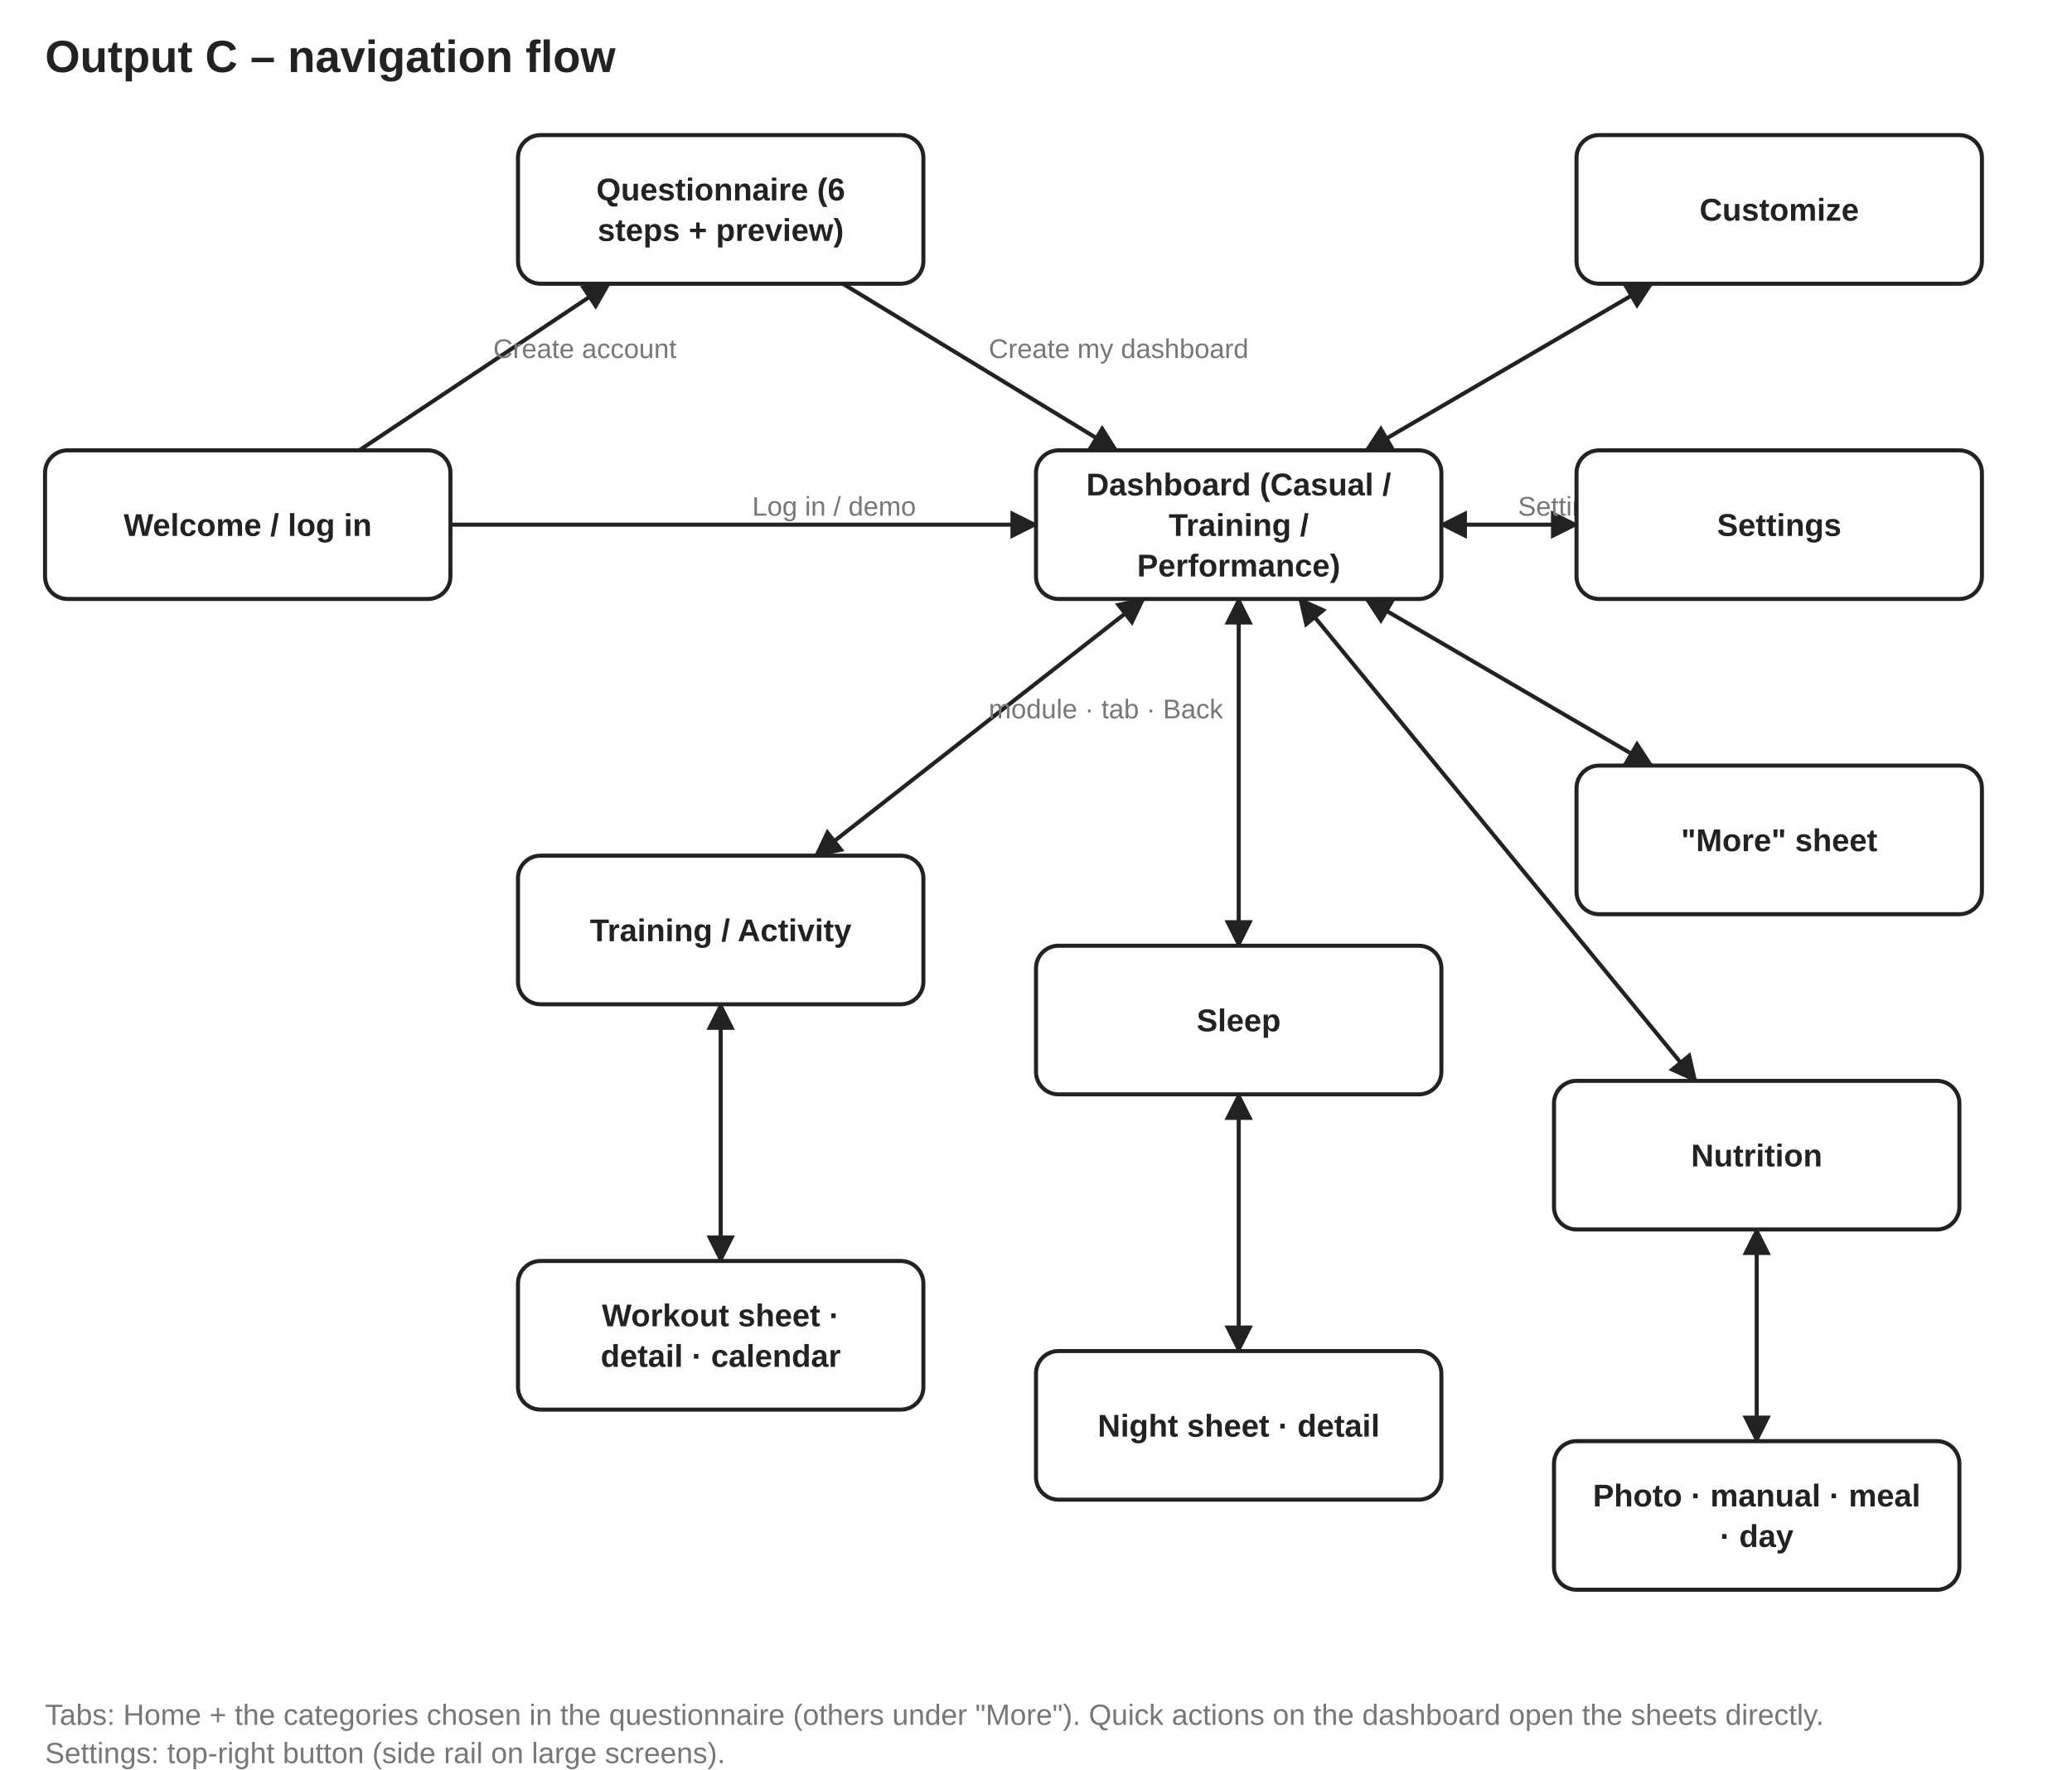
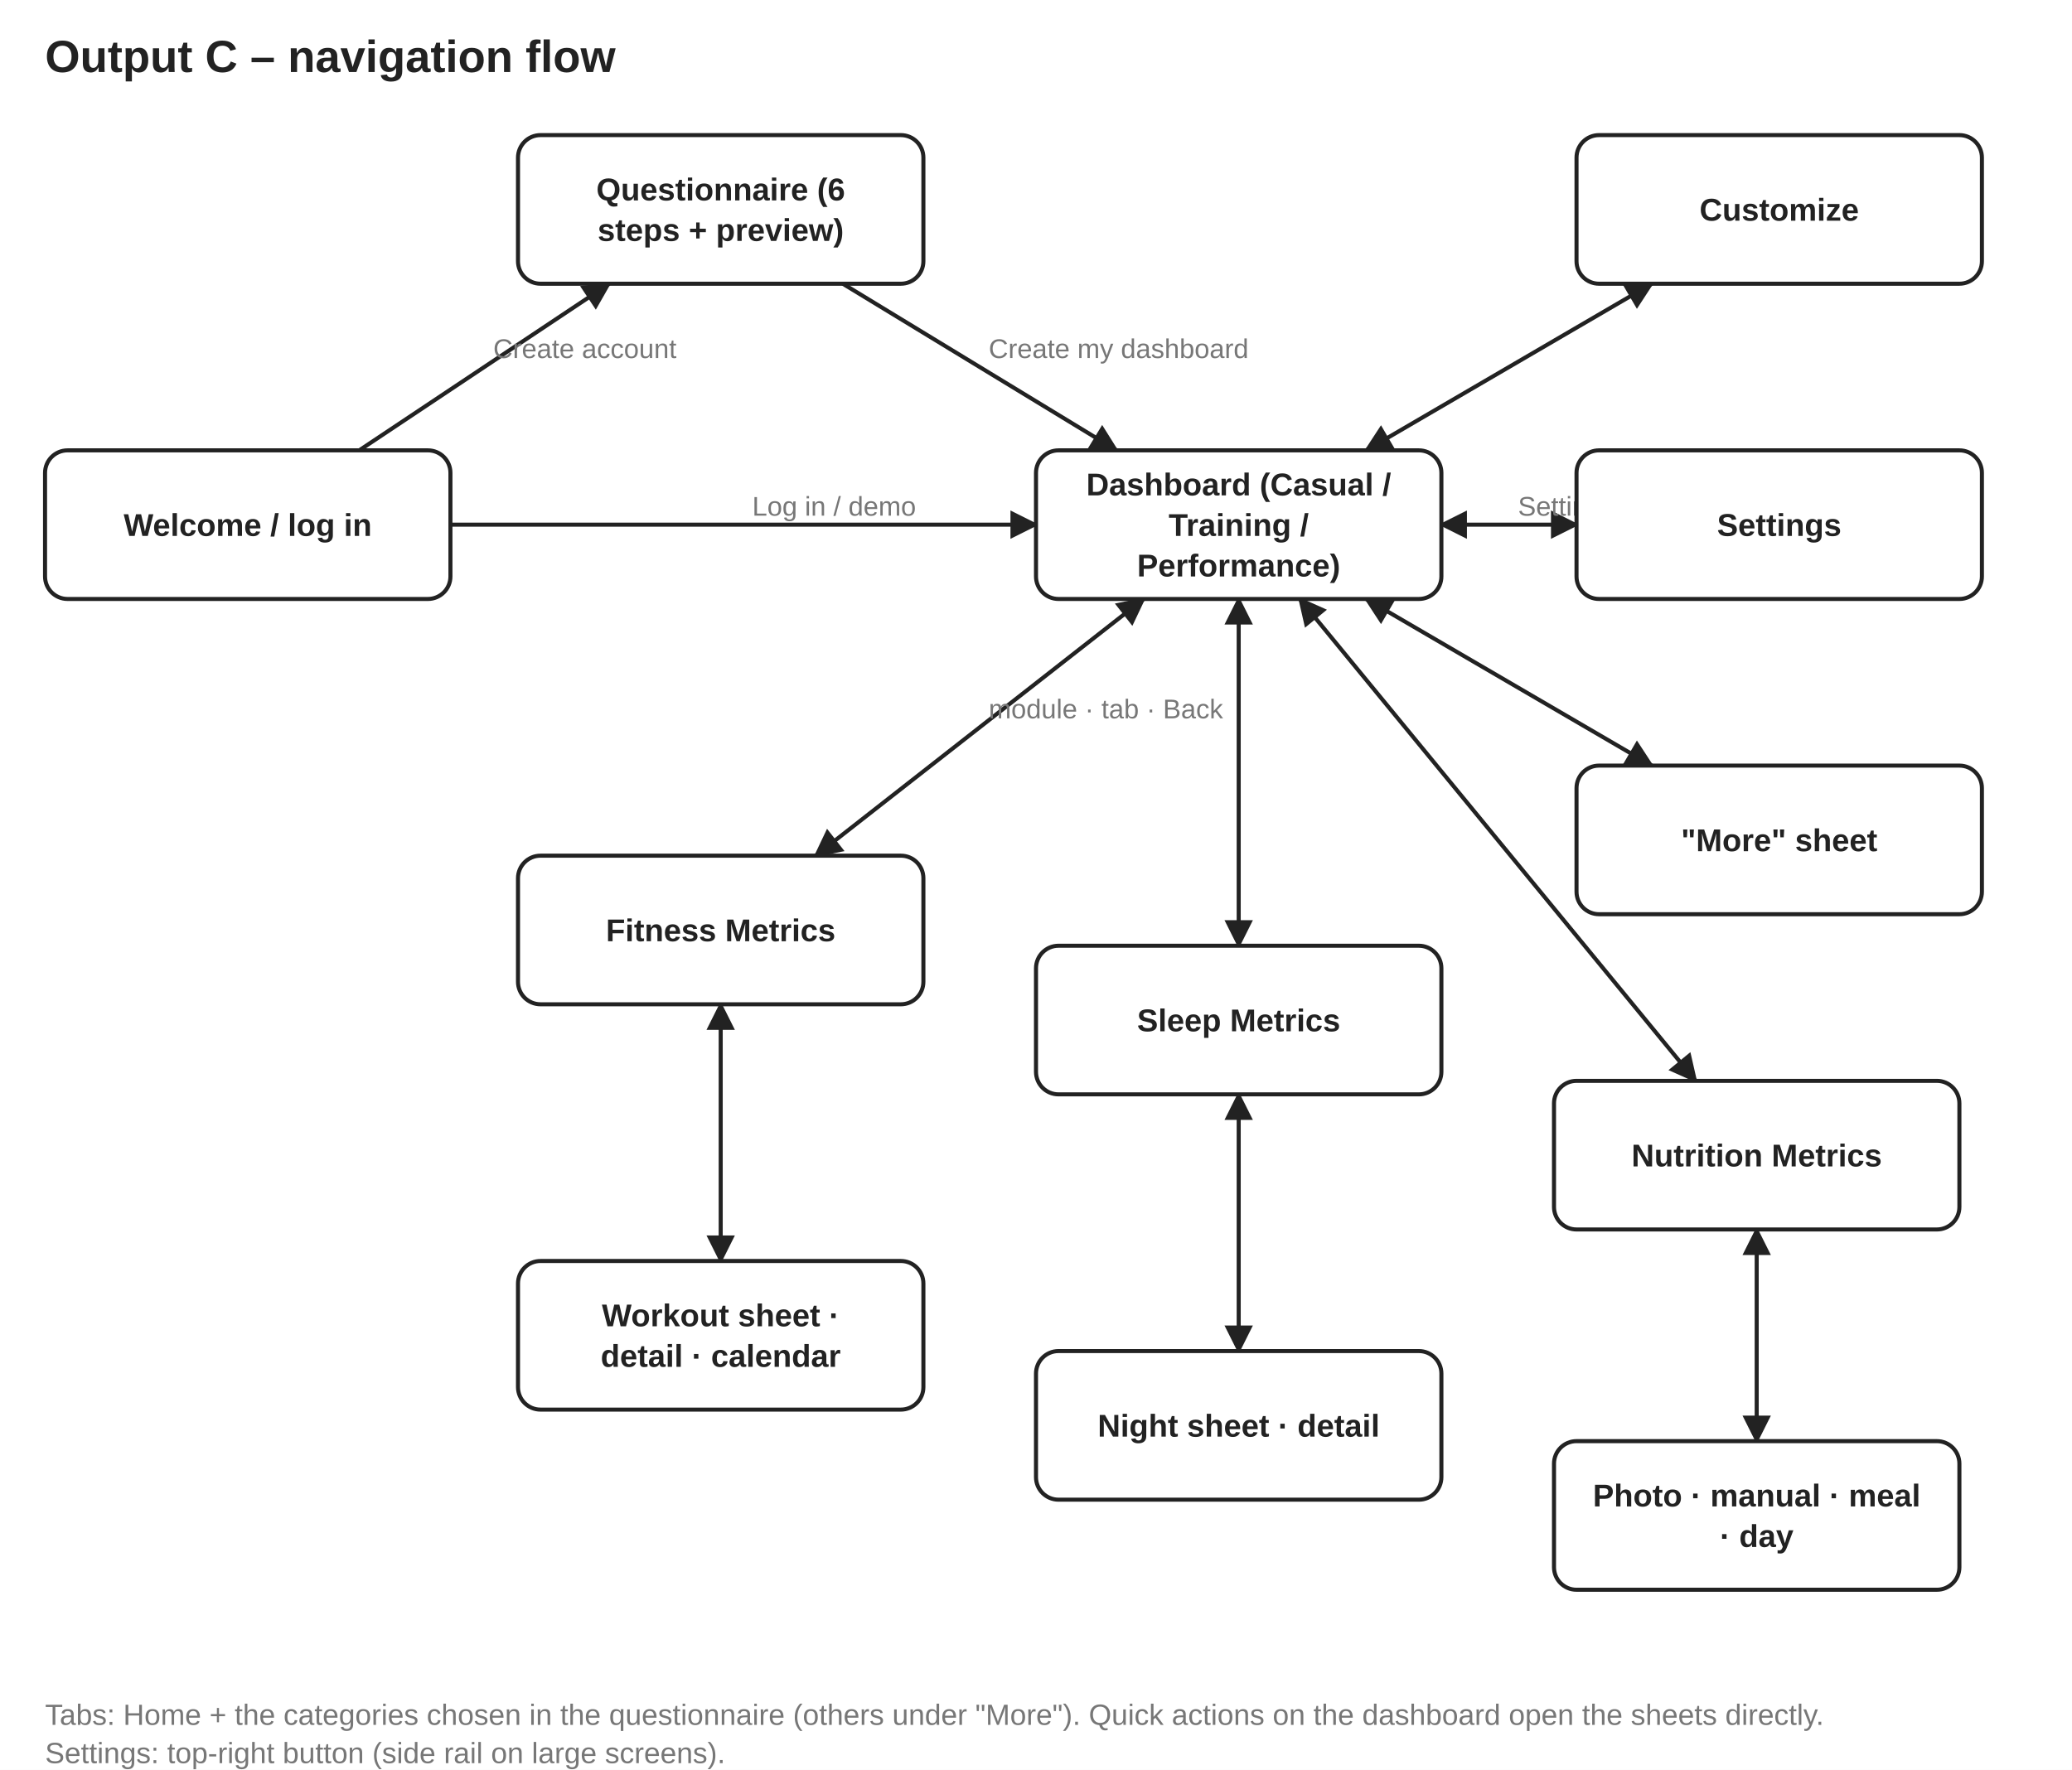
<svg xmlns="http://www.w3.org/2000/svg" width="920" height="786" viewBox="0 0 920 786" role="img" aria-label="Output C – navigation flow">
  <defs>
    <marker id="arrow" viewBox="0 0 10 10" refX="9" refY="5" markerWidth="7" markerHeight="7" orient="auto-start-reverse">
      <path d="M0,0L10,5L0,10z" fill="#222" />
    </marker>
    <marker id="arrowc" viewBox="0 0 10 10" refX="9" refY="5" markerWidth="7" markerHeight="7" orient="auto-start-reverse">
      <path d="M0,0L10,5L0,10z" fill="#c0392b" />
    </marker>
  </defs>
  <rect width="100%" height="100%" fill="#fff" />
  <text x="20" y="32" font-size="20" font-family="Arial, sans-serif" font-weight="bold" text-anchor="start" fill="#222">Output C – navigation flow</text>
  <line x1="159.5" y1="200" x2="270.5" y2="126" stroke="#222" stroke-width="1.8" marker-end="url(#arrow)" />
  <text x="219" y="159" font-size="12" font-family="Arial, sans-serif" text-anchor="start" fill="#777">Create account</text>
  <line x1="374.214" y1="126" x2="495.786" y2="200" stroke="#222" stroke-width="1.8" marker-end="url(#arrow)" />
  <text x="439" y="159" font-size="12" font-family="Arial, sans-serif" text-anchor="start" fill="#777">Create my dashboard</text>
  <line x1="200" y1="233" x2="460" y2="233" stroke="#222" stroke-width="1.8" marker-end="url(#arrow)" />
  <text x="334" y="229" font-size="12" font-family="Arial, sans-serif" text-anchor="start" fill="#777">Log in / demo</text>
  <line x1="606.571" y1="200" x2="733.429" y2="126" stroke="#222" stroke-width="1.8" marker-end="url(#arrow)" marker-start="url(#arrow)" />
  <line x1="640" y1="233" x2="700" y2="233" stroke="#222" stroke-width="1.8" marker-end="url(#arrow)" marker-start="url(#arrow)" />
  <text x="674" y="229" font-size="12" font-family="Arial, sans-serif" text-anchor="start" fill="#777">Settings / Back</text>
  <line x1="606.571" y1="266" x2="733.429" y2="340" stroke="#222" stroke-width="1.8" marker-end="url(#arrow)" marker-start="url(#arrow)" />
  <line x1="507.833" y1="266" x2="362.167" y2="380" stroke="#222" stroke-width="1.8" marker-end="url(#arrow)" marker-start="url(#arrow)" />
  <text x="439" y="319" font-size="12" font-family="Arial, sans-serif" text-anchor="start" fill="#777">module · tab · Back</text>
  <line x1="550" y1="266" x2="550" y2="420" stroke="#222" stroke-width="1.8" marker-end="url(#arrow)" marker-start="url(#arrow)" />
  <line x1="577.107" y1="266" x2="752.893" y2="480" stroke="#222" stroke-width="1.8" marker-end="url(#arrow)" marker-start="url(#arrow)" />
  <line x1="320" y1="446" x2="320" y2="560" stroke="#222" stroke-width="1.8" marker-end="url(#arrow)" marker-start="url(#arrow)" />
  <line x1="550" y1="486" x2="550" y2="600" stroke="#222" stroke-width="1.8" marker-end="url(#arrow)" marker-start="url(#arrow)" />
  <line x1="780" y1="546" x2="780" y2="640" stroke="#222" stroke-width="1.8" marker-end="url(#arrow)" marker-start="url(#arrow)" />
  <rect x="20" y="200" width="180" height="66" rx="10" fill="#fff" stroke="#222" stroke-width="1.8" />
  <text x="110" y="238" font-size="14" font-family="Arial, sans-serif" font-weight="bold" text-anchor="middle" fill="#222">Welcome / log in</text>
  <rect x="230" y="60" width="180" height="66" rx="10" fill="#fff" stroke="#222" stroke-width="1.8" />
  <text x="320" y="89" font-size="14" font-family="Arial, sans-serif" font-weight="bold" text-anchor="middle" fill="#222">Questionnaire (6</text>
  <text x="320" y="107" font-size="14" font-family="Arial, sans-serif" font-weight="bold" text-anchor="middle" fill="#222">steps + preview)</text>
  <rect x="460" y="200" width="180" height="66" rx="10" fill="#fff" stroke="#222" stroke-width="1.8" />
  <text x="550" y="220" font-size="14" font-family="Arial, sans-serif" font-weight="bold" text-anchor="middle" fill="#222">Dashboard (Casual /</text>
  <text x="550" y="238" font-size="14" font-family="Arial, sans-serif" font-weight="bold" text-anchor="middle" fill="#222">Training /</text>
  <text x="550" y="256" font-size="14" font-family="Arial, sans-serif" font-weight="bold" text-anchor="middle" fill="#222">Performance)</text>
  <rect x="700" y="60" width="180" height="66" rx="10" fill="#fff" stroke="#222" stroke-width="1.8" />
  <text x="790" y="98" font-size="14" font-family="Arial, sans-serif" font-weight="bold" text-anchor="middle" fill="#222">Customize</text>
  <rect x="700" y="200" width="180" height="66" rx="10" fill="#fff" stroke="#222" stroke-width="1.8" />
  <text x="790" y="238" font-size="14" font-family="Arial, sans-serif" font-weight="bold" text-anchor="middle" fill="#222">Settings</text>
  <rect x="700" y="340" width="180" height="66" rx="10" fill="#fff" stroke="#222" stroke-width="1.8" />
  <text x="790" y="378" font-size="14" font-family="Arial, sans-serif" font-weight="bold" text-anchor="middle" fill="#222">"More" sheet</text>
  <rect x="230" y="380" width="180" height="66" rx="10" fill="#fff" stroke="#222" stroke-width="1.8" />
-   <text x="320" y="418" font-size="14" font-family="Arial, sans-serif" font-weight="bold" text-anchor="middle" fill="#222">Training / Activity</text>
+   <text x="320" y="418" font-size="14" font-family="Arial, sans-serif" font-weight="bold" text-anchor="middle" fill="#222">Fitness Metrics</text>
  <rect x="460" y="420" width="180" height="66" rx="10" fill="#fff" stroke="#222" stroke-width="1.8" />
-   <text x="550" y="458" font-size="14" font-family="Arial, sans-serif" font-weight="bold" text-anchor="middle" fill="#222">Sleep</text>
+   <text x="550" y="458" font-size="14" font-family="Arial, sans-serif" font-weight="bold" text-anchor="middle" fill="#222">Sleep Metrics</text>
  <rect x="690" y="480" width="180" height="66" rx="10" fill="#fff" stroke="#222" stroke-width="1.8" />
-   <text x="780" y="518" font-size="14" font-family="Arial, sans-serif" font-weight="bold" text-anchor="middle" fill="#222">Nutrition</text>
+   <text x="780" y="518" font-size="14" font-family="Arial, sans-serif" font-weight="bold" text-anchor="middle" fill="#222">Nutrition Metrics</text>
  <rect x="230" y="560" width="180" height="66" rx="10" fill="#fff" stroke="#222" stroke-width="1.8" />
  <text x="320" y="589" font-size="14" font-family="Arial, sans-serif" font-weight="bold" text-anchor="middle" fill="#222">Workout sheet ·</text>
  <text x="320" y="607" font-size="14" font-family="Arial, sans-serif" font-weight="bold" text-anchor="middle" fill="#222">detail · calendar</text>
  <rect x="460" y="600" width="180" height="66" rx="10" fill="#fff" stroke="#222" stroke-width="1.8" />
  <text x="550" y="638" font-size="14" font-family="Arial, sans-serif" font-weight="bold" text-anchor="middle" fill="#222">Night sheet · detail</text>
  <rect x="690" y="640" width="180" height="66" rx="10" fill="#fff" stroke="#222" stroke-width="1.8" />
  <text x="780" y="669" font-size="14" font-family="Arial, sans-serif" font-weight="bold" text-anchor="middle" fill="#222">Photo · manual · meal</text>
  <text x="780" y="687" font-size="14" font-family="Arial, sans-serif" font-weight="bold" text-anchor="middle" fill="#222">· day</text>
  <text x="20" y="766" font-size="13" font-family="Arial, sans-serif" text-anchor="start" fill="#777">Tabs: Home + the categories chosen in the questionnaire (others under "More"). Quick actions on the dashboard open the sheets directly.</text>
  <text x="20" y="783" font-size="13" font-family="Arial, sans-serif" text-anchor="start" fill="#777">Settings: top-right button (side rail on large screens).</text>
</svg>
